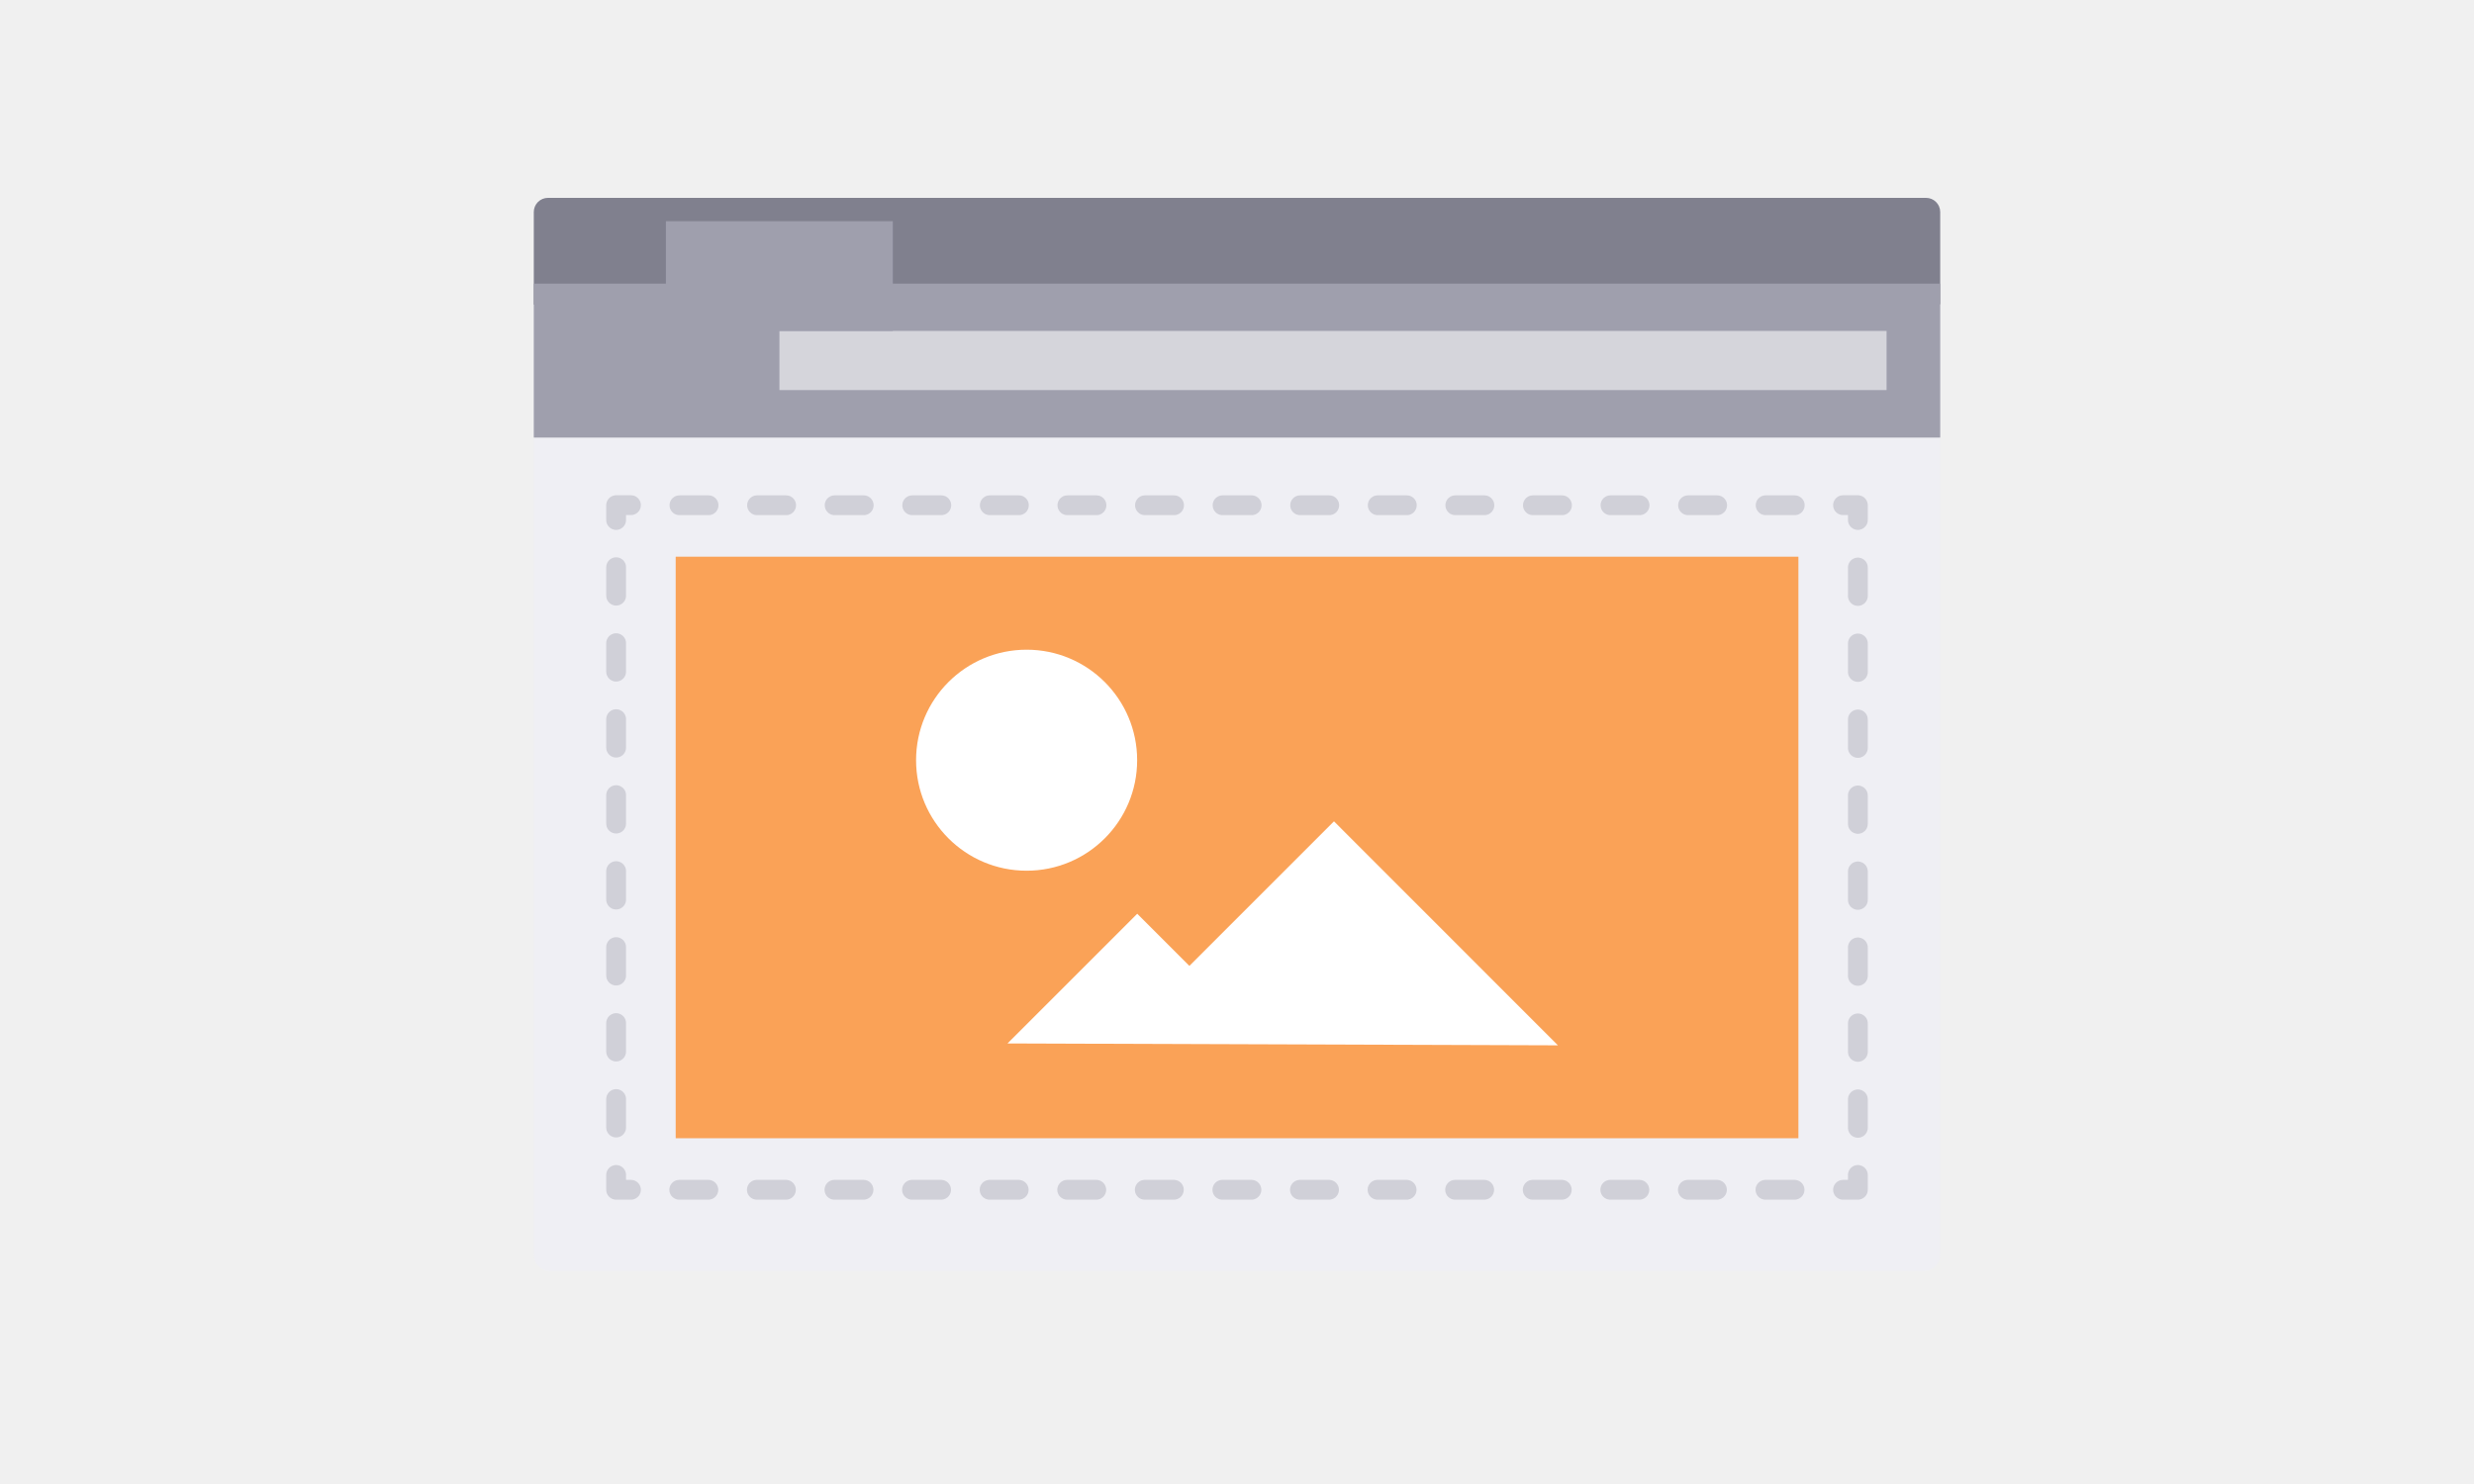
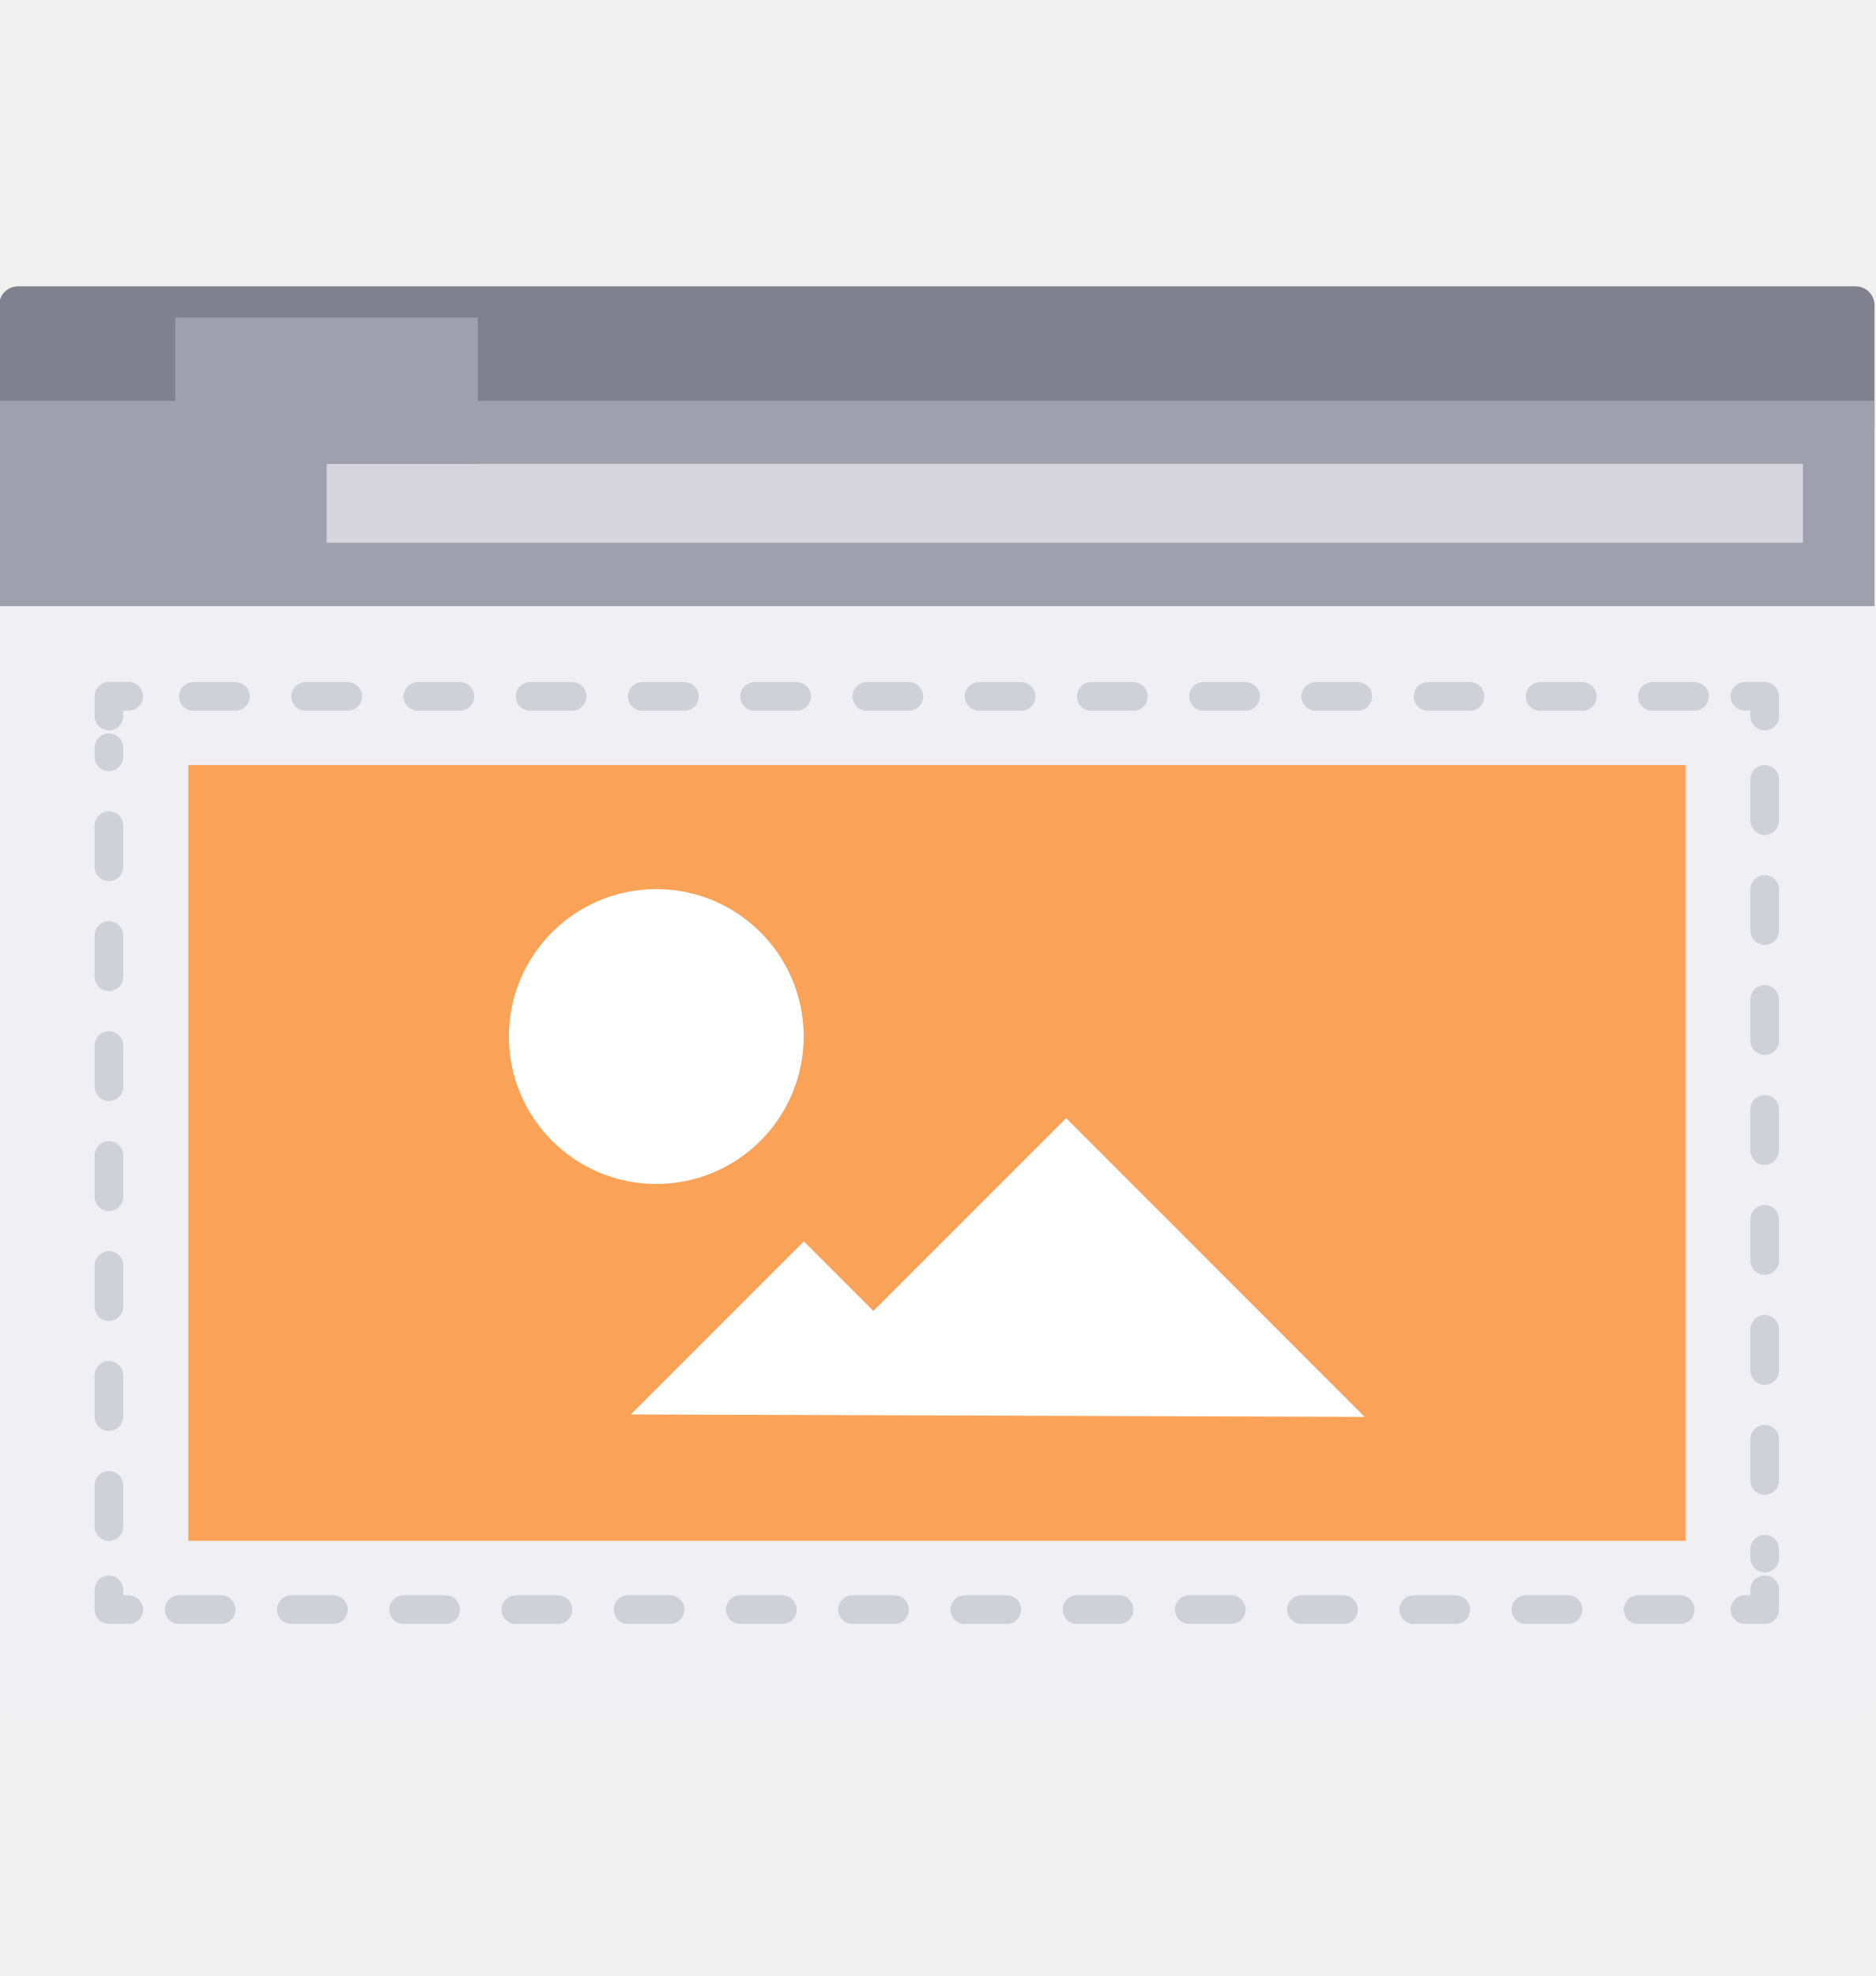
- <svg xmlns="http://www.w3.org/2000/svg" id="Layer_1" data-name="Layer 1" viewBox="0 0 250 150">
+ <svg xmlns="http://www.w3.org/2000/svg" id="Layer_1" data-name="Layer 1" viewBox="0 0 131 138">
  <defs>
    <style>.cls-2,.cls-3,.cls-4{fill:none;stroke:#d0d0d8;stroke-linecap:round;stroke-linejoin:round;stroke-width:2px}.cls-3{stroke-dasharray:2.94 4.9}.cls-4{stroke-dasharray:2.88 4.8}.cls-7{fill:#9f9fad}.cls-9{fill:#fff}</style>
  </defs>
-   <rect x="53.94" y="19.97" width="142.12" height="108.5" rx="1.63" fill="#efeff4" />
-   <path class="cls-2" d="M187.74 118.76v1.5h-1.5" />
-   <path class="cls-3" d="M181.34 120.26H66.21" />
-   <path class="cls-2" d="M63.76 120.26h-1.5v-1.5" />
-   <path class="cls-4" d="M62.26 113.97V54.96" />
-   <path class="cls-2" d="M62.26 52.56v-1.5h1.5" />
-   <path class="cls-3" d="M68.66 51.07h115.13" />
-   <path class="cls-2" d="M186.24 51.06h1.5v1.5" />
-   <path class="cls-4" d="M187.74 57.36v59" />
-   <path fill="#faa257" d="M68.28 56.27h113.45v58.78H68.28z" />
-   <path d="M196.06 30.76v-9.35a1.43 1.43 0 0 0-1.44-1.41H55.38a1.43 1.43 0 0 0-1.44 1.44v9.35z" fill="#80808e" />
-   <path class="cls-7" d="M53.94 28.67h142.12v15.56H53.94z" />
-   <path fill="#d5d5db" d="M78.76 33.45h111.88v5.98H78.76z" />
-   <path class="cls-7" d="M67.29 22.36h22.93v11.09H67.29z" />
-   <circle class="cls-9" cx="103.74" cy="76.84" r="11.17" />
-   <path class="cls-9" d="M101.81 105.47l13.11-13.11 5.27 5.27 14.61-14.61 22.63 22.64-55.62-.19z" />
+   <rect x="-.06" y="19.97" width="131" height="100.01" rx="1.63" fill="#efeff4" />
+   <path class="cls-2" d="M123.271 111.03v1.383h-1.383" />
+   <path class="cls-3" d="M117.371 112.413H11.25" />
+   <path class="cls-2" d="M8.992 112.413H7.609v-1.383" />
+   <path class="cls-4" d="M7.609 106.615V52.222" />
+   <path class="cls-2" d="M7.609 50.01v-1.382h1.383" />
+   <path class="cls-3" d="M13.509 48.637H119.63" />
+   <path class="cls-2" d="M121.888 48.628h1.383v1.382" />
+   <path class="cls-4" d="M123.271 54.434v54.384" />
+   <path fill="#faa257" d="M13.158 53.429h104.573v54.182H13.158z" />
+   <path d="M130.94 29.916v-8.619a1.319 1.319 0 0 0-1.327-1.3H1.267A1.319 1.319 0 0 0-.06 21.325v8.618z" fill="#80808e" />
+   <path class="cls-7" d="M-.06 27.989h131v14.343h-131z" />
+   <path fill="#d5d5db" d="M22.818 32.395h103.126v5.512H22.818z" />
+   <path class="cls-7" d="M12.246 22.173h21.135v10.222H12.246z" />
+   <circle class="cls-9" cx="45.843" cy="72.39" r="10.296" />
+   <path class="cls-9" d="M44.065 98.781l12.084-12.085 4.857 4.857 13.467-13.466 20.859 20.868-51.267-.174z" />
</svg>
